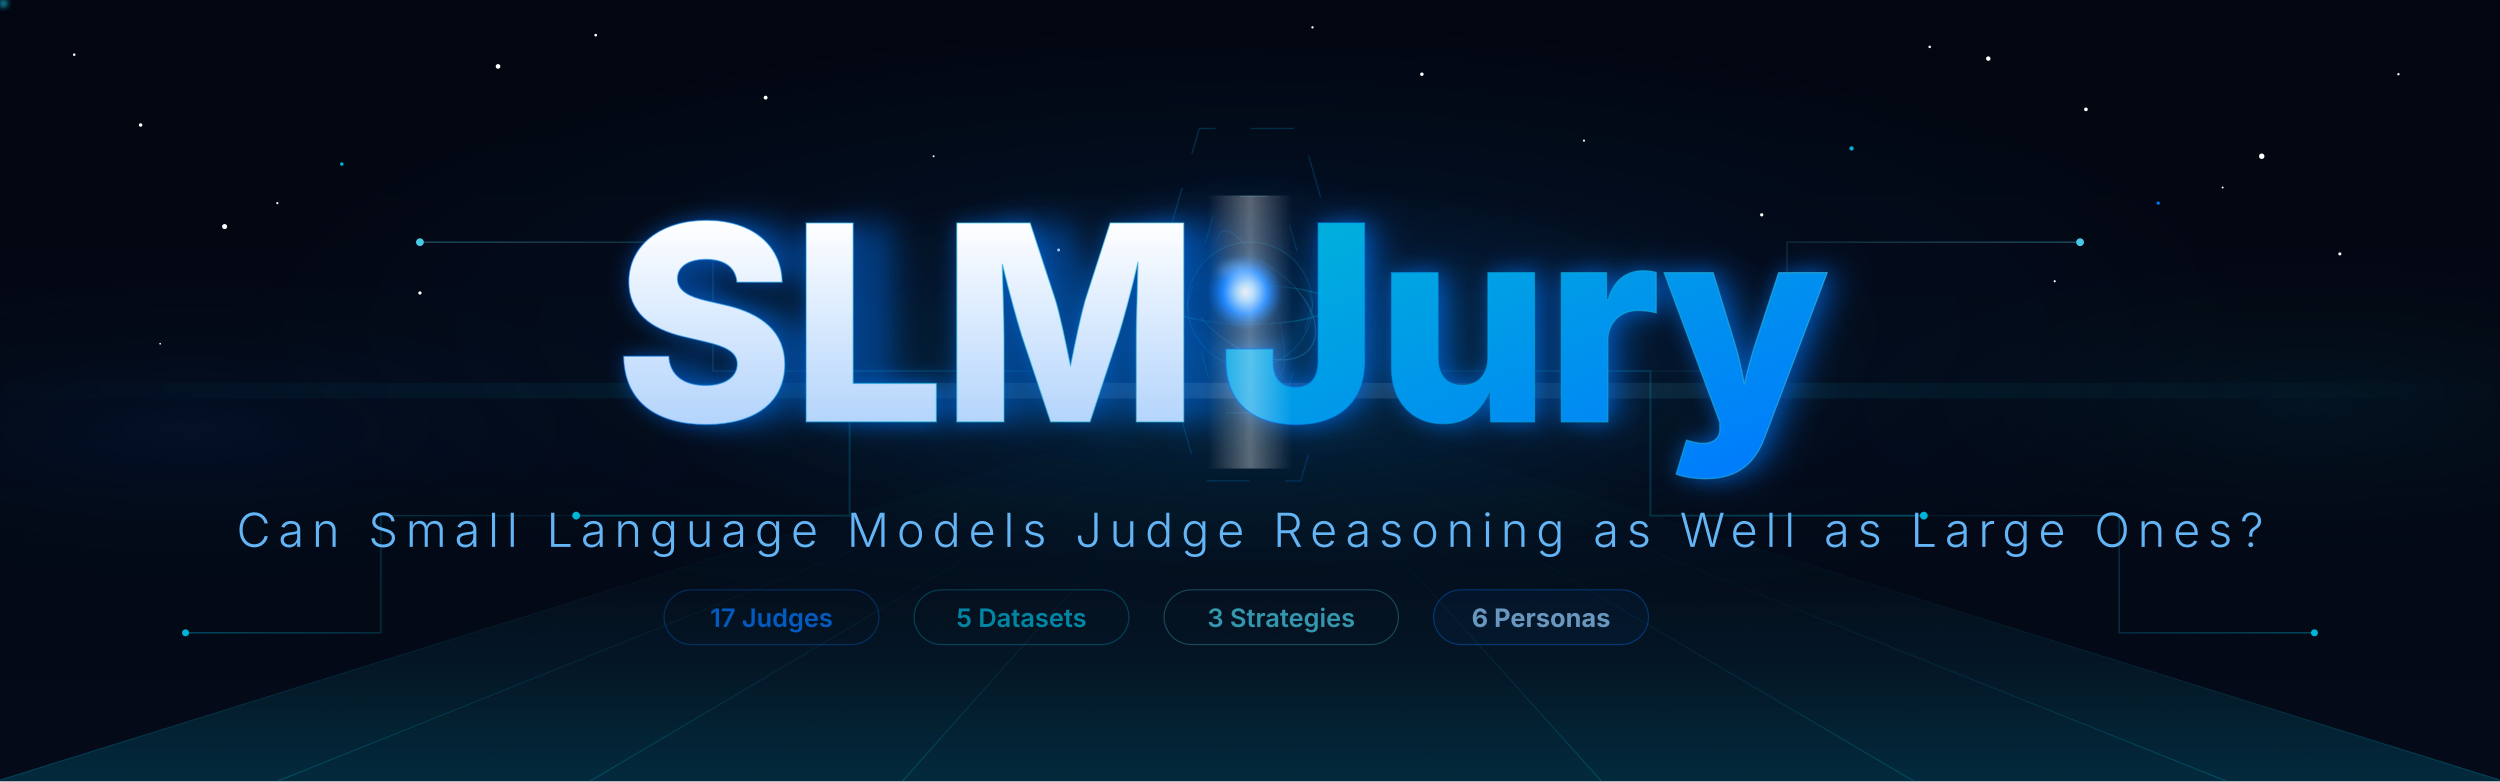
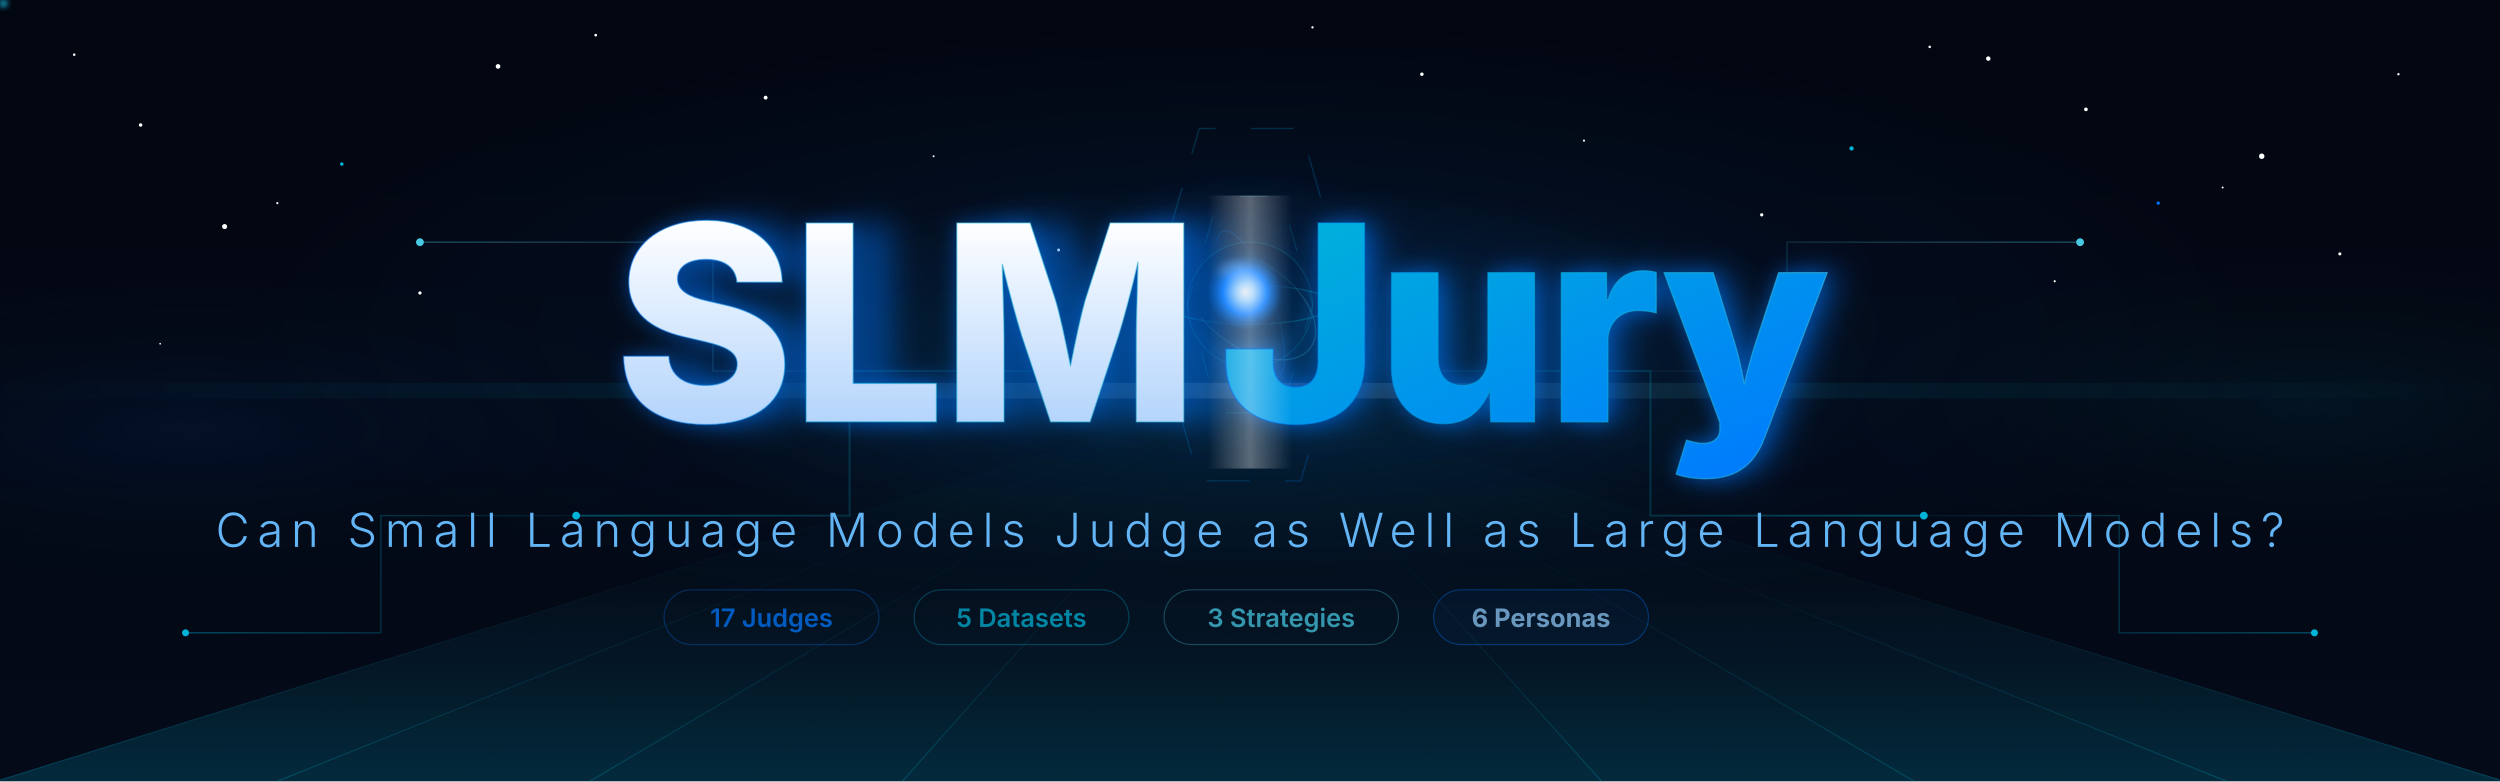
<svg xmlns="http://www.w3.org/2000/svg" viewBox="0 0 1280 400" width="1280" height="400">
  <defs>
    <linearGradient id="bg" x1="0" y1="0" x2="0" y2="1">
      <stop offset="0%" stop-color="#020610" />
      <stop offset="100%" stop-color="#040a18" />
    </linearGradient>
    <radialGradient id="neb0" cx="50%" cy="42%" r="40%">
      <stop offset="0%" stop-color="#0077FF" stop-opacity="0.16" />
      <stop offset="50%" stop-color="#0077FF" stop-opacity="0.05" />
      <stop offset="100%" stop-color="#0077FF" stop-opacity="0" />
    </radialGradient>
    <radialGradient id="neb1" cx="50%" cy="48%" r="25%">
      <stop offset="0%" stop-color="#00B4D8" stop-opacity="0.12" />
      <stop offset="100%" stop-color="#00B4D8" stop-opacity="0" />
    </radialGradient>
    <radialGradient id="nebL" cx="8%" cy="55%" r="24%">
      <stop offset="0%" stop-color="#0077FF" stop-opacity="0.08" />
      <stop offset="100%" stop-color="transparent" stop-opacity="0" />
    </radialGradient>
    <radialGradient id="nebR" cx="92%" cy="52%" r="22%">
      <stop offset="0%" stop-color="#00B4D8" stop-opacity="0.07" />
      <stop offset="100%" stop-color="transparent" stop-opacity="0" />
    </radialGradient>
    <linearGradient id="gV" x1="0" y1="0" x2="0" y2="1">
      <stop offset="0%" stop-color="#00B4D8" stop-opacity="0" />
      <stop offset="50%" stop-color="#00B4D8" stop-opacity="0.04" />
      <stop offset="78%" stop-color="#00B4D8" stop-opacity="0.15" />
      <stop offset="100%" stop-color="#00B4D8" stop-opacity="0.28" />
    </linearGradient>
    <linearGradient id="gH" x1="0" y1="0" x2="0" y2="1">
      <stop offset="55%" stop-color="#0077FF" stop-opacity="0" />
      <stop offset="78%" stop-color="#0077FF" stop-opacity="0.09" />
      <stop offset="100%" stop-color="#0077FF" stop-opacity="0.22" />
    </linearGradient>
    <linearGradient id="horizGlow" x1="0" y1="0" x2="1" y2="0">
      <stop offset="0%" stop-color="#00B4D8" stop-opacity="0" />
      <stop offset="25%" stop-color="#00B4D8" stop-opacity="0.11" />
      <stop offset="50%" stop-color="#fff" stop-opacity="0.20" />
      <stop offset="75%" stop-color="#00B4D8" stop-opacity="0.11" />
      <stop offset="100%" stop-color="#00B4D8" stop-opacity="0" />
    </linearGradient>
    <linearGradient id="scanLine" x1="0" y1="0" x2="1" y2="0">
      <stop offset="0%" stop-color="#00B4D8" stop-opacity="0" />
      <stop offset="40%" stop-color="#00B4D8" stop-opacity="0.45" />
      <stop offset="50%" stop-color="#fff" stop-opacity="0.85" />
      <stop offset="60%" stop-color="#00B4D8" stop-opacity="0.45" />
      <stop offset="100%" stop-color="#00B4D8" stop-opacity="0" />
    </linearGradient>
    <radialGradient id="orbFill" cx="46%" cy="40%" r="50%">
      <stop offset="0%" stop-color="#fff" stop-opacity="0.9" />
      <stop offset="15%" stop-color="#90CAF9" />
      <stop offset="35%" stop-color="#0077FF" />
      <stop offset="60%" stop-color="#002855" stop-opacity="0.7" />
      <stop offset="100%" stop-color="#020610" stop-opacity="0" />
    </radialGradient>
    <radialGradient id="orbAtmo" cx="50%" cy="50%" r="50%">
      <stop offset="0%" stop-color="#0077FF" stop-opacity="0.32" />
      <stop offset="45%" stop-color="#0077FF" stop-opacity="0.07" />
      <stop offset="100%" stop-color="#0077FF" stop-opacity="0" />
    </radialGradient>
    <linearGradient id="slmFill" x1="0" y1="0" x2="0" y2="1">
      <stop offset="0%" stop-color="#ffffff" />
      <stop offset="100%" stop-color="#B3D4FC" />
    </linearGradient>
    <linearGradient id="juryFill" x1="0" y1="0" x2="1" y2="1">
      <stop offset="0%" stop-color="#00B4D8" />
      <stop offset="100%" stop-color="#0077FF" />
    </linearGradient>
    <linearGradient id="neonEdge" x1="0" y1="0" x2="1" y2="0">
      <stop offset="0%" stop-color="#0077FF" />
      <stop offset="50%" stop-color="#00B4D8" />
      <stop offset="100%" stop-color="#48CAE4" />
    </linearGradient>
    <linearGradient id="ray" x1="0" y1="0" x2="1" y2="0">
      <stop offset="0%" stop-color="#fff" stop-opacity="0" />
      <stop offset="47%" stop-color="#fff" stop-opacity="0" />
      <stop offset="50%" stop-color="#fff" stop-opacity="0.48" />
      <stop offset="53%" stop-color="#fff" stop-opacity="0" />
      <stop offset="100%" stop-color="#fff" stop-opacity="0" />
    </linearGradient>
    <linearGradient id="traceA" x1="0" y1="0" x2="1" y2="0">
      <stop offset="0%" stop-color="#00B4D8" stop-opacity="0.4" />
      <stop offset="100%" stop-color="#00B4D8" stop-opacity="0.08" />
    </linearGradient>
    <linearGradient id="traceB" x1="1" y1="0" x2="0" y2="0">
      <stop offset="0%" stop-color="#00B4D8" stop-opacity="0.4" />
      <stop offset="100%" stop-color="#00B4D8" stop-opacity="0.08" />
    </linearGradient>
    <linearGradient id="traceC" x1="0" y1="0" x2="1" y2="0">
      <stop offset="0%" stop-color="#48CAE4" stop-opacity="0.32" />
      <stop offset="100%" stop-color="#48CAE4" stop-opacity="0.06" />
    </linearGradient>
    <linearGradient id="traceD" x1="1" y1="0" x2="0" y2="0">
      <stop offset="0%" stop-color="#48CAE4" stop-opacity="0.32" />
      <stop offset="100%" stop-color="#48CAE4" stop-opacity="0.06" />
    </linearGradient>
    <linearGradient id="hexStroke" x1="0" y1="0" x2="1" y2="1">
      <stop offset="0%" stop-color="#00B4D8" />
      <stop offset="100%" stop-color="#0077FF" />
    </linearGradient>
    <linearGradient id="bottomEdge" x1="0" y1="0" x2="1" y2="0">
      <stop offset="0%" stop-color="#0077FF" stop-opacity="0" />
      <stop offset="30%" stop-color="#0077FF" stop-opacity="0.48" />
      <stop offset="50%" stop-color="#00B4D8" stop-opacity="0.85" />
      <stop offset="70%" stop-color="#0077FF" stop-opacity="0.48" />
      <stop offset="100%" stop-color="#0077FF" stop-opacity="0" />
    </linearGradient>
    <filter id="bloom" x="-50%" y="-50%" width="200%" height="200%">
      <feGaussianBlur in="SourceGraphic" stdDeviation="8" />
    </filter>
    <filter id="titleNeon" x="-20%" y="-30%" width="140%" height="160%">
      <feGaussianBlur in="SourceAlpha" stdDeviation="5" result="b" />
      <feFlood flood-color="#0077FF" flood-opacity="0.48" result="c" />
      <feComposite in="c" in2="b" operator="in" result="s" />
      <feMerge>
        <feMergeNode in="s" />
        <feMergeNode in="SourceGraphic" />
      </feMerge>
    </filter>
    <filter id="dotBloom" x="-100%" y="-100%" width="300%" height="300%">
      <feGaussianBlur in="SourceGraphic" stdDeviation="2" />
    </filter>
    <filter id="softGlow" x="-30%" y="-30%" width="160%" height="160%">
      <feGaussianBlur in="SourceGraphic" stdDeviation="1.8" />
    </filter>
    <clipPath id="main">
      <rect width="1280" height="400" />
    </clipPath>
    <clipPath id="titleBox">
      <rect x="280" y="100" width="720" height="140" />
    </clipPath>
  </defs>
  <style>
  @keyframes starDriftA { 0%{transform:translateX(0)} 100%{transform:translateX(-40px)} }
  @keyframes starDriftB { 0%{transform:translateX(0)} 100%{transform:translateX(25px)}  }
  @keyframes starDriftC { 0%{transform:translateX(0)} 100%{transform:translateX(-18px)} }
  .sA{animation:starDriftA 30s linear infinite}
  .sB{animation:starDriftB 45s linear infinite}
  .sC{animation:starDriftC 60s linear infinite}

  @keyframes tw1{0%,100%{opacity:.1}  50%{opacity:.9}}
  @keyframes tw2{0%,100%{opacity:.2}  50%{opacity:.7}}
  @keyframes tw3{0%,100%{opacity:.05} 50%{opacity:.5}}
  .t1{animation:tw1 2s   ease-in-out infinite}
  .t2{animation:tw2 3s   ease-in-out infinite}
  .t3{animation:tw3 1.7s ease-in-out infinite}

  @keyframes scanDown{
    0%  {transform:translateY(-80px);opacity:0}
    12% {opacity:1}
    88% {opacity:1}
    100%{transform:translateY(420px);opacity:0}
  }
  .scanDown{animation:scanDown 4s ease-in-out infinite}

  @keyframes orbPulse{0%,100%{transform:scale(1)}50%{transform:scale(1.055)}}
  .orbPulse{animation:orbPulse 3.2s ease-in-out infinite;transform-origin:640px 156px}
  @keyframes orbGlowPulse{0%,100%{opacity:.48}50%{opacity:.80}}
  .orbGP{animation:orbGlowPulse 3.2s ease-in-out infinite}

  @keyframes arcSpin1{from{transform:rotate(0deg)}to{transform:rotate(360deg)}}
  @keyframes arcSpin2{from{transform:rotate(0deg)}to{transform:rotate(-360deg)}}
  .arc1{animation:arcSpin1 8s  linear infinite;transform-origin:640px 156px}
  .arc2{animation:arcSpin2 12s linear infinite;transform-origin:640px 156px}
  .arc3{animation:arcSpin1 18s linear infinite;transform-origin:640px 156px}

  @keyframes raySweep{0%{transform:translateX(-450px)}100%{transform:translateX(450px)}}
  .raySweep{animation:raySweep 3.5s ease-in-out infinite}

  @keyframes subBreath{0%,100%{opacity:.42;letter-spacing:4px}50%{opacity:.68;letter-spacing:3px}}
  .subBreath{animation:subBreath 4s ease-in-out infinite}

  @keyframes hexSpin{from{transform:rotate(0deg)}to{transform:rotate(360deg)}}
  .hexSpin{animation:hexSpin 20s linear infinite;transform-origin:640px 156px}

  @keyframes nodePulse{0%,100%{r:2;opacity:.32}50%{r:3.2;opacity:.68}}
  .nP{animation:nodePulse 2.5s ease-in-out infinite}
</style>
  <rect width="1280" height="400" fill="url(#bg)" />
  <rect width="1280" height="400" fill="url(#neb0)" />
  <rect width="1280" height="400" fill="url(#neb1)" />
  <rect width="1280" height="400" fill="url(#nebL)" />
  <rect width="1280" height="400" fill="url(#nebR)" />
  <g class="sC">
    <circle class="t3" cx="38" cy="28" r=".65" fill="#fff" style="animation-delay:.4s" />
    <circle class="t3" cx="142" cy="104" r=".55" fill="#fff" style="animation-delay:1.0s" />
    <circle class="t3" cx="305" cy="18" r=".7" fill="#fff" style="animation-delay:.7s" />
    <circle class="t3" cx="478" cy="80" r=".5" fill="#fff" style="animation-delay:1.9s" />
    <circle class="t3" cx="672" cy="14" r=".6" fill="#fff" style="animation-delay:.3s" />
    <circle class="t3" cx="811" cy="72" r=".55" fill="#fff" style="animation-delay:1.4s" />
    <circle class="t3" cx="988" cy="24" r=".65" fill="#fff" style="animation-delay:.8s" />
    <circle class="t3" cx="1138" cy="96" r=".5" fill="#fff" style="animation-delay:1.7s" />
    <circle class="t3" cx="1228" cy="38" r=".6" fill="#fff" style="animation-delay:.15s" />
    <circle class="t3" cx="82" cy="176" r=".45" fill="#fff" style="animation-delay:1.3s" />
    <circle class="t3" cx="1052" cy="144" r=".55" fill="#fff" style="animation-delay:.6s" />
    <circle class="t3" cx="560" cy="152" r=".5" fill="#fff" style="animation-delay:2.1s" />
  </g>
  <g class="sB">
    <circle class="t2" cx="72" cy="64" r=".9" fill="#fff" style="animation-delay:.5s" />
    <circle class="t2" cx="215" cy="150" r=".85" fill="#fff" style="animation-delay:1.2s" />
    <circle class="t2" cx="392" cy="50" r="1.0" fill="#fff" style="animation-delay:.1s" />
    <circle class="t2" cx="542" cy="128" r=".75" fill="#fff" style="animation-delay:1.6s" />
    <circle class="t2" cx="728" cy="38" r=".9" fill="#fff" style="animation-delay:.75s" />
    <circle class="t2" cx="902" cy="110" r=".85" fill="#fff" style="animation-delay:2.0s" />
    <circle class="t2" cx="1068" cy="56" r=".95" fill="#fff" style="animation-delay:.3s" />
    <circle class="t2" cx="1198" cy="130" r=".8" fill="#fff" style="animation-delay:.95s" />
    <circle class="t2" cx="175" cy="84" r=".9" fill="#00B4D8" style="animation-delay:1.1s" />
    <circle class="t2" cx="1105" cy="104" r=".85" fill="#0077FF" style="animation-delay:.65s" />
  </g>
  <g class="sA">
    <circle class="t1" cx="115" cy="116" r="1.3" fill="#fff" style="animation-delay:.2s" />
    <circle class="t1" cx="255" cy="34" r="1.2" fill="#fff" style="animation-delay:.85s" />
    <circle class="t1" cx="1158" cy="80" r="1.4" fill="#fff" style="animation-delay:.4s" />
    <circle class="t1" cx="1018" cy="30" r="1.15" fill="#fff" style="animation-delay:1.5s" />
    <circle class="t1" cx="330" cy="140" r="1.0" fill="#48CAE4" style="animation-delay:1.8s" />
    <circle class="t1" cx="948" cy="76" r="1.1" fill="#00B4D8" style="animation-delay:.5s" />
  </g>
  <g clip-path="url(#main)">
    <path d="M640,200 L-2,400   L62,400  Z" fill="url(#gV)" opacity=".68" />
    <path d="M640,200 L62,400   L142,400 Z" fill="url(#gV)" opacity=".68" />
    <path d="M640,200 L142,400  L222,400 Z" fill="url(#gV)" opacity=".68" />
    <path d="M640,200 L222,400  L302,400 Z" fill="url(#gV)" opacity=".68" />
    <path d="M640,200 L302,400  L382,400 Z" fill="url(#gV)" opacity=".68" />
    <path d="M640,200 L382,400  L462,400 Z" fill="url(#gV)" opacity=".68" />
    <path d="M640,200 L462,400  L542,400 Z" fill="url(#gV)" opacity=".68" />
    <path d="M640,200 L542,400  L622,400 Z" fill="url(#gV)" opacity=".68" />
    <path d="M640,200 L622,400  L660,400 Z" fill="url(#gV)" opacity=".68" />
    <path d="M640,200 L660,400  L740,400 Z" fill="url(#gV)" opacity=".68" />
    <path d="M640,200 L740,400  L820,400 Z" fill="url(#gV)" opacity=".68" />
    <path d="M640,200 L820,400  L900,400 Z" fill="url(#gV)" opacity=".68" />
    <path d="M640,200 L900,400  L980,400 Z" fill="url(#gV)" opacity=".68" />
    <path d="M640,200 L980,400  L1060,400 Z" fill="url(#gV)" opacity=".68" />
    <path d="M640,200 L1060,400 L1140,400 Z" fill="url(#gV)" opacity=".68" />
    <path d="M640,200 L1140,400 L1220,400 Z" fill="url(#gV)" opacity=".68" />
    <path d="M640,200 L1220,400 L1282,400 Z" fill="url(#gV)" opacity=".68" />
    <line x1="640" y1="200" x2="-2" y2="400" stroke="url(#gV)" stroke-width=".5" />
    <line x1="640" y1="200" x2="142" y2="400" stroke="url(#gV)" stroke-width=".5" />
    <line x1="640" y1="200" x2="302" y2="400" stroke="url(#gV)" stroke-width=".5" />
    <line x1="640" y1="200" x2="462" y2="400" stroke="url(#gV)" stroke-width=".5" />
    <line x1="640" y1="200" x2="640" y2="400" stroke="url(#gV)" stroke-width=".5" />
    <line x1="640" y1="200" x2="820" y2="400" stroke="url(#gV)" stroke-width=".5" />
    <line x1="640" y1="200" x2="980" y2="400" stroke="url(#gV)" stroke-width=".5" />
    <line x1="640" y1="200" x2="1140" y2="400" stroke="url(#gV)" stroke-width=".5" />
    <line x1="640" y1="200" x2="1282" y2="400" stroke="url(#gV)" stroke-width=".5" />
    <line x1="588" y1="216" x2="692" y2="216" stroke="url(#gH)" stroke-width=".4" />
    <line x1="530" y1="234" x2="750" y2="234" stroke="url(#gH)" stroke-width=".45" />
    <line x1="448" y1="256" x2="832" y2="256" stroke="url(#gH)" stroke-width=".5" />
    <line x1="330" y1="284" x2="950" y2="284" stroke="url(#gH)" stroke-width=".55" />
    <line x1="168" y1="316" x2="1112" y2="316" stroke="url(#gH)" stroke-width=".6" />
    <line x1="0" y1="356" x2="1280" y2="356" stroke="url(#gH)" stroke-width=".65" />
    <rect x="0" y="196" width="1280" height="8" fill="url(#horizGlow)" opacity=".68" />
    <g class="scanDown">
      <line x1="0" y1="280" x2="1280" y2="280" stroke="url(#scanLine)" stroke-width="2" opacity=".82" />
    </g>
  </g>
  <path d="M545,190  L435,190  L435,264 L295,264" fill="none" stroke="url(#traceA)" stroke-width=".9" />
  <path d="M435,190  L365,190  L365,124 L215,124" fill="none" stroke="url(#traceC)" stroke-width=".8" />
  <path d="M295,264 L195,264 L195,324 L95,324" fill="none" stroke="url(#traceA)" stroke-width=".7" />
  <path d="M735,190  L845,190  L845,264 L985,264" fill="none" stroke="url(#traceB)" stroke-width=".9" />
  <path d="M845,190  L915,190  L915,124 L1065,124" fill="none" stroke="url(#traceD)" stroke-width=".8" />
  <path d="M985,264 L1085,264 L1085,324 L1185,324" fill="none" stroke="url(#traceB)" stroke-width=".7" />
  <circle class="nP" cx="295" cy="264" r="2" fill="#00B4D8" style="animation-delay:0s" />
  <circle class="nP" cx="215" cy="124" r="2" fill="#48CAE4" style="animation-delay:.6s" />
  <circle class="nP" cx="95" cy="324" r="1.8" fill="#00B4D8" style="animation-delay:1.2s" />
  <circle class="nP" cx="985" cy="264" r="2" fill="#00B4D8" style="animation-delay:.3s" />
  <circle class="nP" cx="1065" cy="124" r="2" fill="#48CAE4" style="animation-delay:.9s" />
  <circle class="nP" cx="1185" cy="324" r="1.8" fill="#00B4D8" style="animation-delay:1.5s" />
  <circle r="2.8" fill="#00B4D8" filter="url(#dotBloom)" opacity=".9">
    <animateMotion dur="2.6s" repeatCount="indefinite">
      <mpath href="#pL1" />
    </animateMotion>
  </circle>
  <path id="pL1" d="M545,190 L435,190 L435,264 L295,264" fill="none" />
  <circle r="2.2" fill="#00B4D8" filter="url(#dotBloom)" opacity=".65">
    <animateMotion dur="2.6s" begin="1.3s" repeatCount="indefinite">
      <mpath href="#pL1" />
    </animateMotion>
  </circle>
  <circle r="2.4" fill="#48CAE4" filter="url(#dotBloom)" opacity=".85">
    <animateMotion dur="3.2s" repeatCount="indefinite">
      <mpath href="#pL2" />
    </animateMotion>
  </circle>
  <path id="pL2" d="M435,190 L365,190 L365,124 L215,124" fill="none" />
  <circle r="2.0" fill="#00B4D8" filter="url(#dotBloom)" opacity=".75">
    <animateMotion dur="3.8s" repeatCount="indefinite">
      <mpath href="#pL3" />
    </animateMotion>
  </circle>
  <path id="pL3" d="M295,264 L195,264 L195,324 L95,324" fill="none" />
  <circle r="2.8" fill="#00B4D8" filter="url(#dotBloom)" opacity=".9">
    <animateMotion dur="2.6s" repeatCount="indefinite">
      <mpath href="#pR1" />
    </animateMotion>
  </circle>
  <path id="pR1" d="M735,190 L845,190 L845,264 L985,264" fill="none" />
  <circle r="2.2" fill="#00B4D8" filter="url(#dotBloom)" opacity=".65">
    <animateMotion dur="2.6s" begin="1.3s" repeatCount="indefinite">
      <mpath href="#pR1" />
    </animateMotion>
  </circle>
  <circle r="2.4" fill="#48CAE4" filter="url(#dotBloom)" opacity=".85">
    <animateMotion dur="3.2s" repeatCount="indefinite">
      <mpath href="#pR2" />
    </animateMotion>
  </circle>
  <path id="pR2" d="M845,190 L915,190 L915,124 L1065,124" fill="none" />
  <circle r="2.0" fill="#00B4D8" filter="url(#dotBloom)" opacity=".75">
    <animateMotion dur="3.8s" repeatCount="indefinite">
      <mpath href="#pR3" />
    </animateMotion>
  </circle>
  <path id="pR3" d="M985,264 L1085,264 L1085,324 L1185,324" fill="none" />
  <circle class="orbGP" cx="640" cy="156" r="72" fill="url(#orbAtmo)" filter="url(#bloom)" />
  <g class="arc1">
    <ellipse cx="640" cy="156" rx="42" ry="10" fill="none" stroke="#00B4D8" stroke-width=".7" opacity=".3" stroke-dasharray="80 52" />
  </g>
  <g class="arc2">
    <ellipse cx="640" cy="156" rx="38" ry="22" fill="none" stroke="#48CAE4" stroke-width=".6" opacity=".25" stroke-dasharray="65 70" transform="rotate(35 640 156)" />
  </g>
  <g class="arc3">
    <ellipse cx="640" cy="156" rx="12" ry="40" fill="none" stroke="#0077FF" stroke-width=".55" opacity=".2" stroke-dasharray="50 75" transform="rotate(-20 640 156)" />
  </g>
  <g class="orbPulse">
    <circle cx="640" cy="156" r="32" fill="url(#orbFill)" />
    <circle cx="640" cy="156" r="32" fill="none" stroke="#00B4D8" stroke-width=".5" opacity=".2" />
    <ellipse cx="631" cy="138" rx="8" ry="4.5" fill="#fff" opacity=".16" filter="url(#softGlow)" />
  </g>
  <g class="hexSpin">
    <polygon points="692,156 666,246.2 614,246.2 588,156 614,65.8 666,65.8" fill="none" stroke="url(#hexStroke)" stroke-width=".7" stroke-dasharray="22 18" opacity=".22" />
  </g>
  <g style="animation:arcSpin2 14s linear infinite;transform-origin:640px 156px">
    <polygon points="672,156 656,211.4 624,211.4 608,156 624,100.6 656,100.6" fill="none" stroke="#00B4D8" stroke-width=".55" stroke-dasharray="14 22" opacity=".18" />
  </g>
  <text x="640" y="216" text-anchor="middle" font-family="'Segoe UI',Inter,'Helvetica Neue',Arial,sans-serif" font-size="140" font-weight="800" letter-spacing="-2" fill="#0077FF" opacity=".42" filter="url(#bloom)">SLMJury</text>
  <text x="614" y="216" text-anchor="end" font-family="'Segoe UI',Inter,'Helvetica Neue',Arial,sans-serif" font-size="140" font-weight="800" letter-spacing="-2" fill="url(#slmFill)" filter="url(#titleNeon)">SLM</text>
  <text x="624" y="216" text-anchor="start" font-family="'Segoe UI',Inter,'Helvetica Neue',Arial,sans-serif" font-size="140" font-weight="800" letter-spacing="-2" fill="url(#juryFill)" filter="url(#titleNeon)">Jury</text>
  <g clip-path="url(#titleBox)">
    <rect class="raySweep" x="280" y="100" width="720" height="140" fill="url(#ray)" opacity=".72" />
  </g>
  <text x="614" y="216" text-anchor="end" font-family="'Segoe UI',Inter,'Helvetica Neue',Arial,sans-serif" font-size="140" font-weight="800" letter-spacing="-2" fill="none" stroke="url(#neonEdge)" stroke-width=".65" opacity=".52">SLM</text>
  <text x="624" y="216" text-anchor="start" font-family="'Segoe UI',Inter,'Helvetica Neue',Arial,sans-serif" font-size="140" font-weight="800" letter-spacing="-2" fill="none" stroke="url(#neonEdge)" stroke-width=".65" opacity=".52">Jury</text>
  <text class="subBreath" x="640" y="280" text-anchor="middle" font-family="'Segoe UI',Inter,'Helvetica Neue',Arial,sans-serif" font-size="24" font-weight="300" fill="#64B5F6" letter-spacing="4">
-   Can Small Language Models Judge Reasoning as Well as Large Ones?
+   Can Small Language Models Judge as Well as Large Language Models?
</text>
  <g opacity=".72">
    <rect x="340" y="302" width="110" height="28" rx="14" fill="none" stroke="#0077FF" stroke-width=".6" opacity=".4" />
    <text x="395" y="321" text-anchor="middle" font-family="'Segoe UI',Inter,sans-serif" font-size="13" font-weight="600" fill="#0077FF">17 Judges</text>
    <rect x="468" y="302" width="110" height="28" rx="14" fill="none" stroke="#00B4D8" stroke-width=".6" opacity=".4" />
    <text x="523" y="321" text-anchor="middle" font-family="'Segoe UI',Inter,sans-serif" font-size="13" font-weight="600" fill="#00B4D8">5 Datasets</text>
    <rect x="596" y="302" width="120" height="28" rx="14" fill="none" stroke="#48CAE4" stroke-width=".6" opacity=".4" />
    <text x="656" y="321" text-anchor="middle" font-family="'Segoe UI',Inter,sans-serif" font-size="13" font-weight="600" fill="#48CAE4">3 Strategies</text>
    <rect x="734" y="302" width="110" height="28" rx="14" fill="#0077FF" fill-opacity=".12" stroke="#0077FF" stroke-width=".6" opacity=".5" />
    <text x="789" y="321" text-anchor="middle" font-family="'Segoe UI',Inter,sans-serif" font-size="13" font-weight="700" fill="#90CAF9">6 Personas</text>
  </g>
  <line x1="0" y1="399.6" x2="1280" y2="399.6" stroke="url(#bottomEdge)" stroke-width="1.1" opacity=".72" />
</svg>
